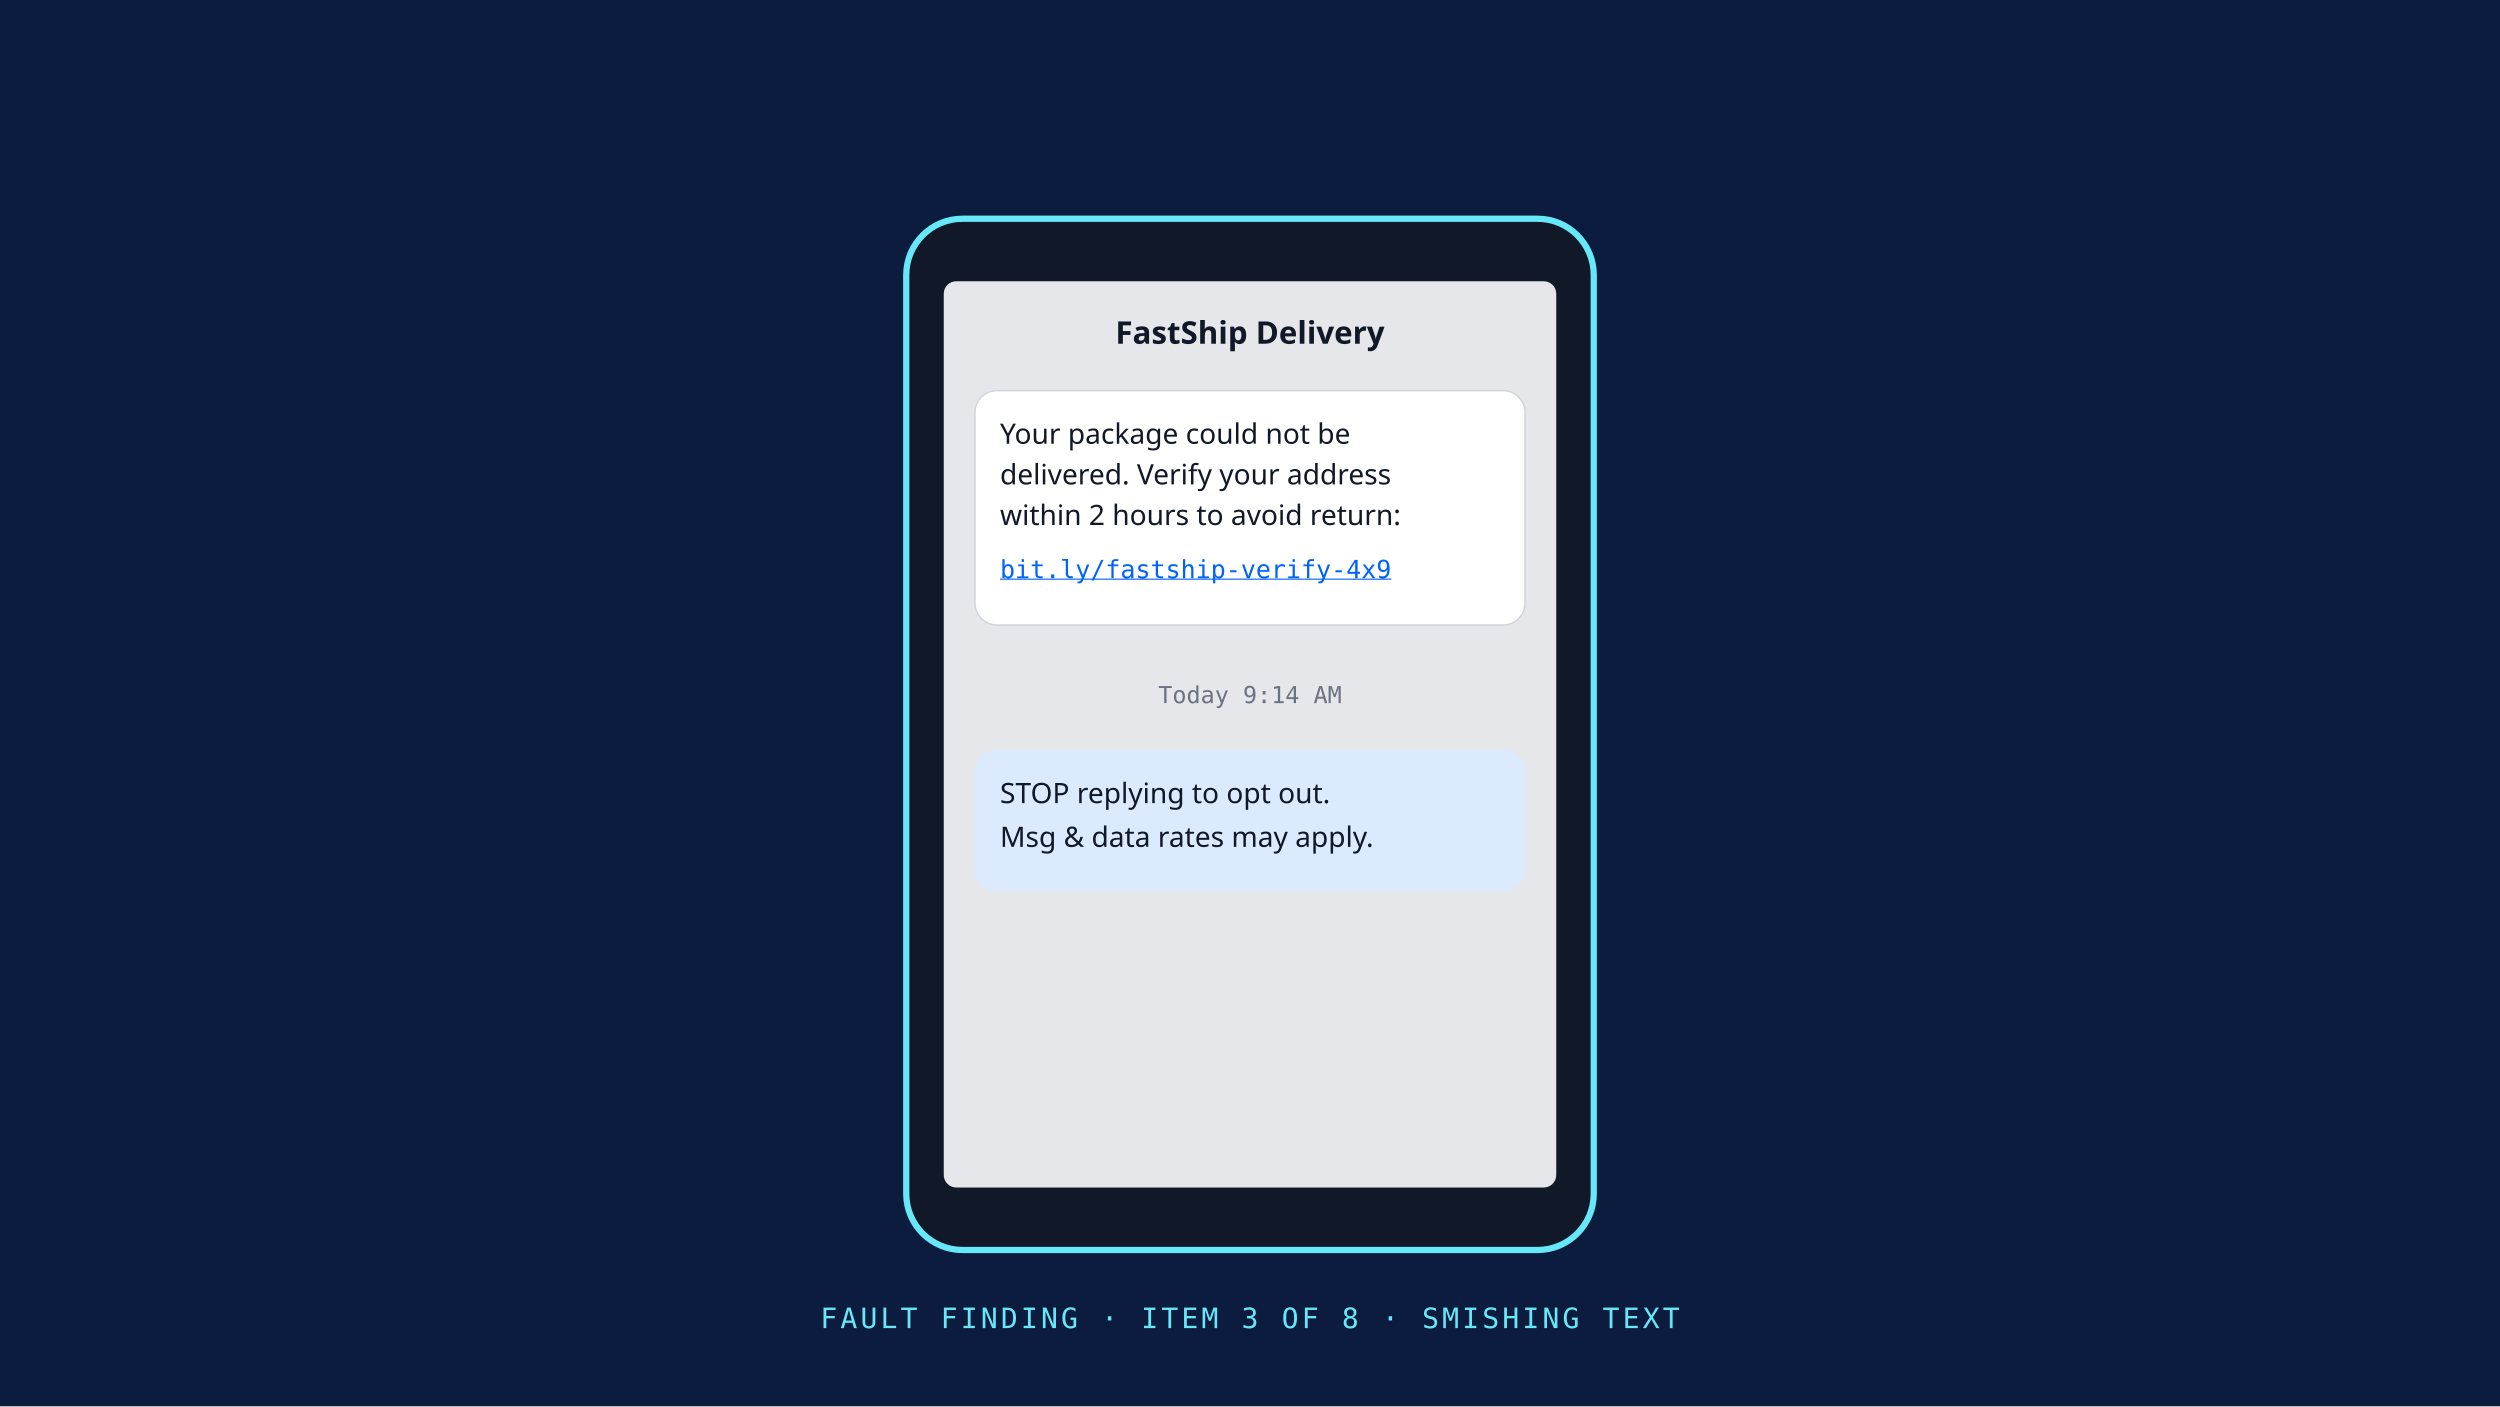
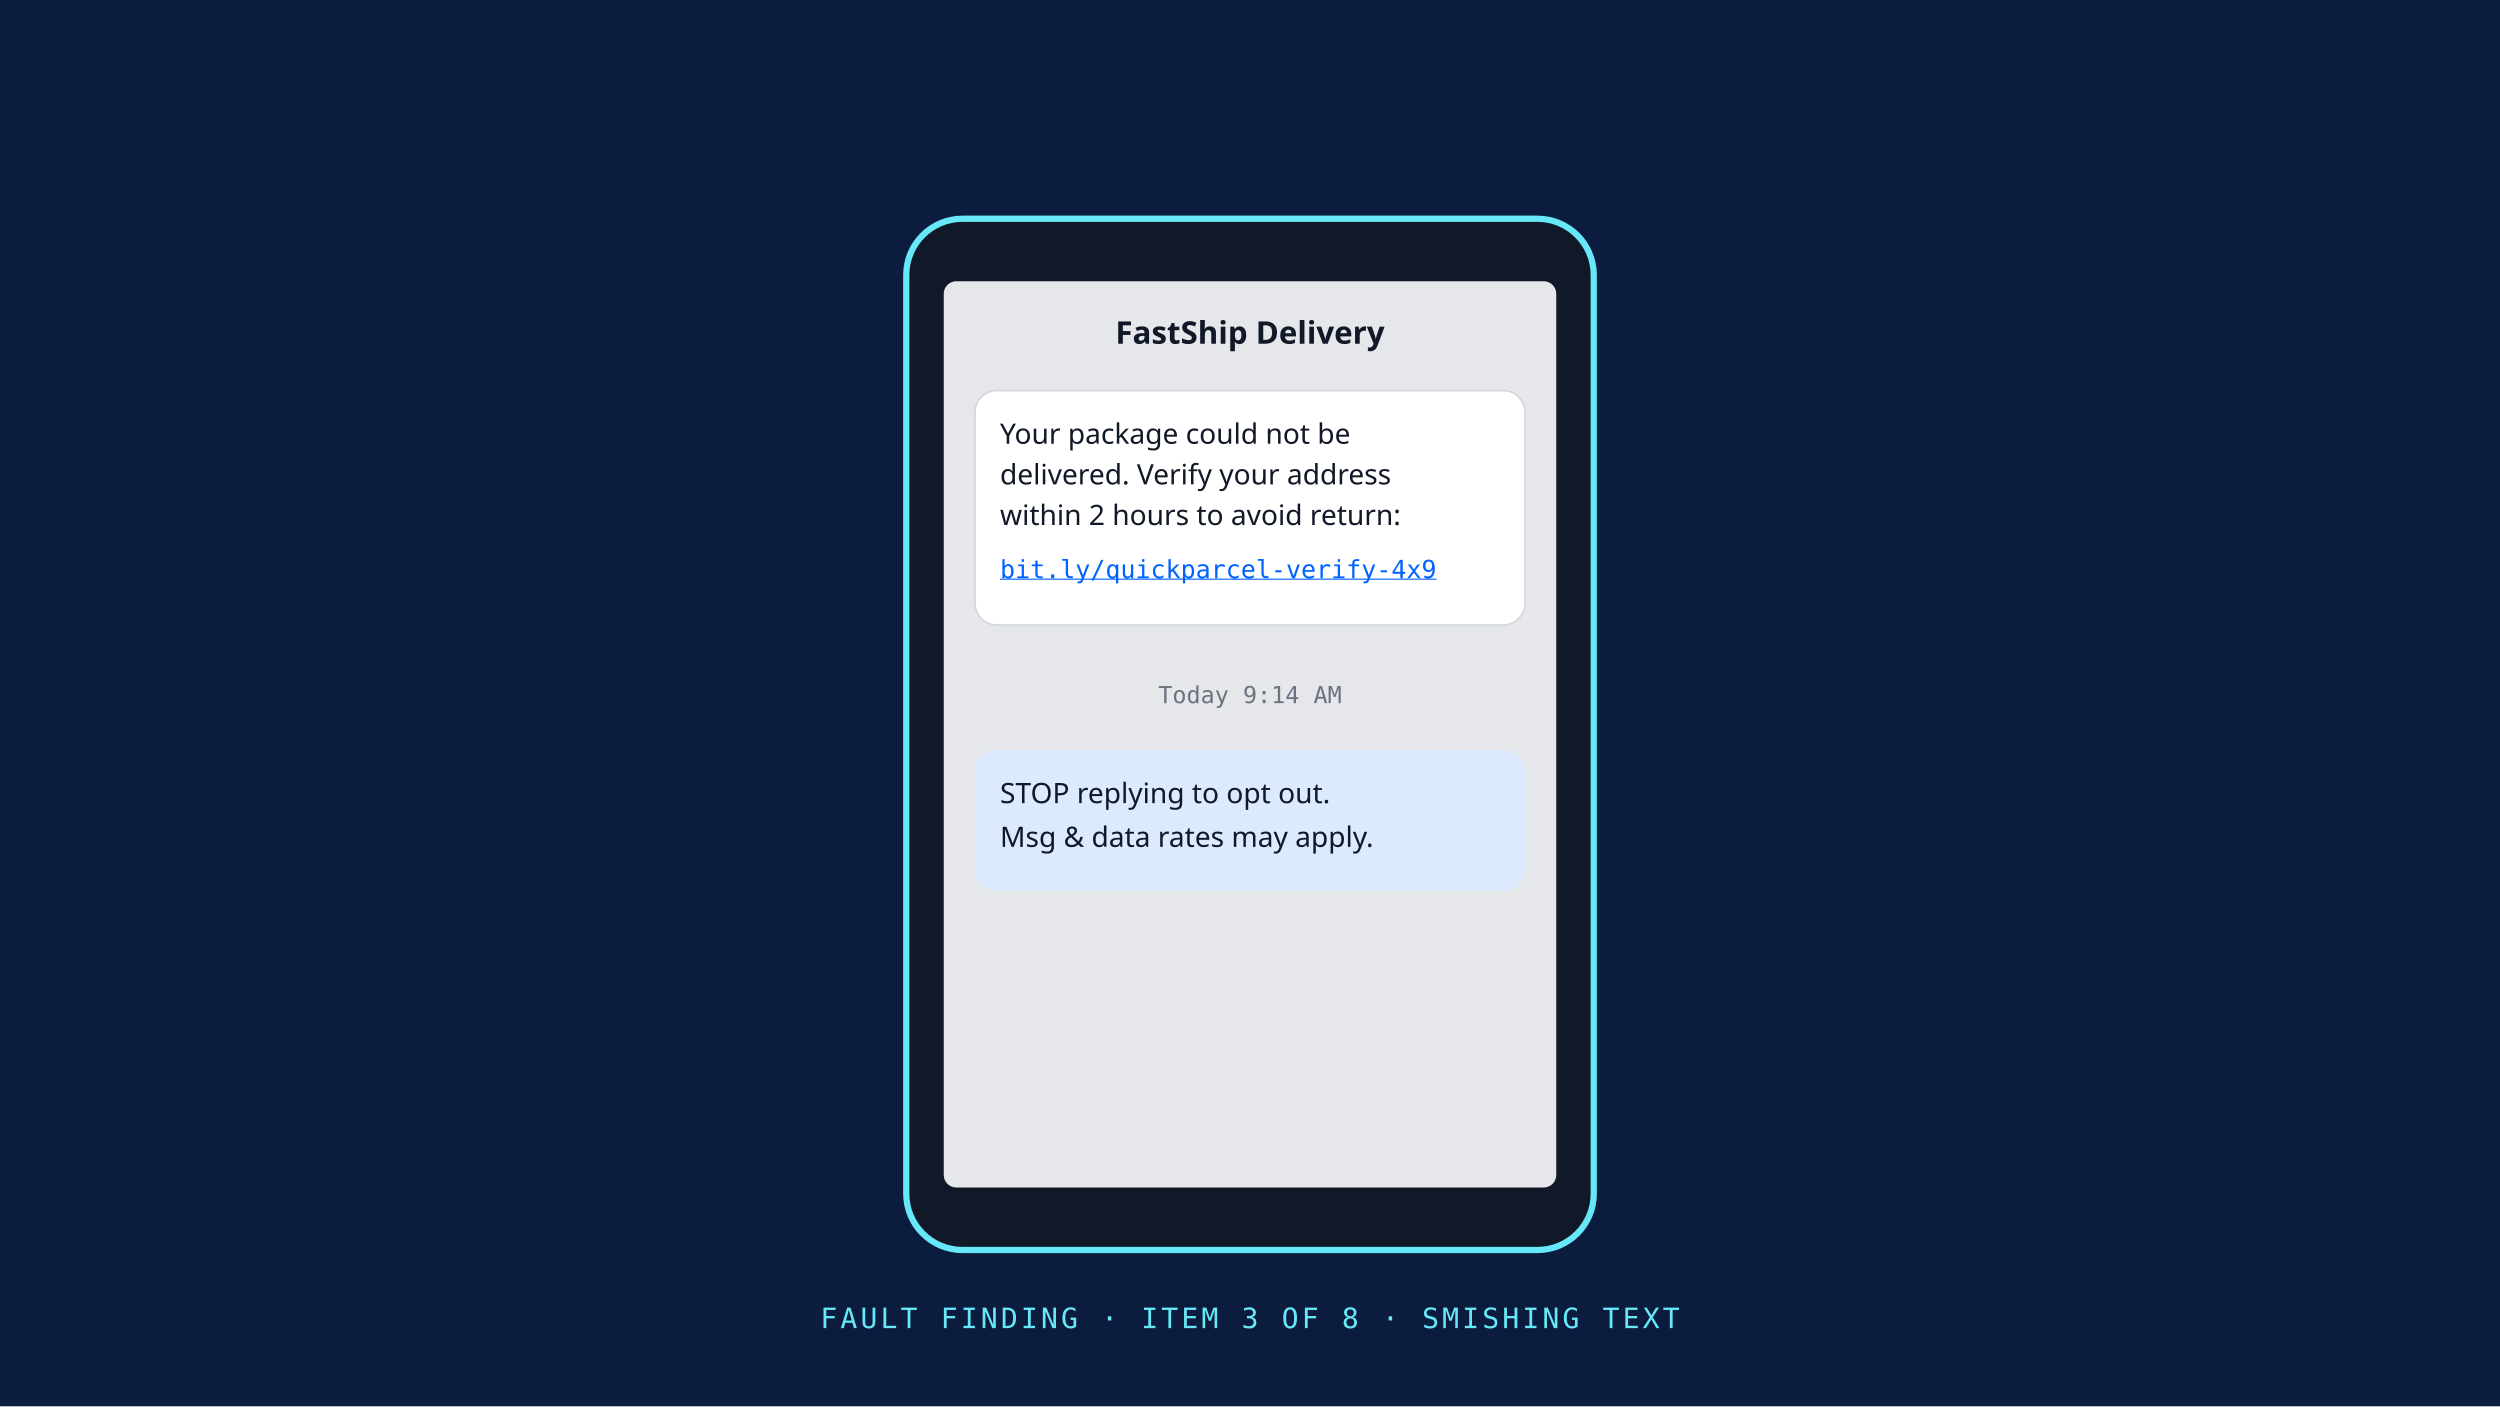
<svg xmlns="http://www.w3.org/2000/svg" viewBox="0 0 1600 900">
  <rect width="1600" height="900" fill="#0b1c3e" />
  <rect x="580" y="140" width="440" height="660" rx="36" fill="#111827" stroke="#67e8f9" stroke-width="4" />
  <rect x="604" y="180" width="392" height="580" rx="8" fill="#e5e7eb" />
  <text x="800" y="220" font-family="Barlow, sans-serif" font-size="20" font-weight="700" fill="#111827" text-anchor="middle">FastShip Delivery</text>
  <g transform="translate(624,250)">
    <rect x="0" y="0" width="352" height="150" rx="14" fill="#fff" stroke="#d1d5db" />
    <text x="16" y="34" font-family="Barlow, sans-serif" font-size="18" fill="#111827">Your package could not be</text>
    <text x="16" y="60" font-family="Barlow, sans-serif" font-size="18" fill="#111827">delivered. Verify your address</text>
    <text x="16" y="86" font-family="Barlow, sans-serif" font-size="18" fill="#111827">within 2 hours to avoid return:</text>
-     <text x="16" y="120" font-family="Space Mono, monospace" font-size="16" fill="#0062ff" text-decoration="underline">bit.ly/fastship-verify-4x9</text>
+     <text x="16" y="120" font-family="Space Mono, monospace" font-size="16" fill="#0062ff" text-decoration="underline">bit.ly/quickparcel-verify-4x9</text>
  </g>
  <text x="800" y="450" font-family="Space Mono, monospace" font-size="15" fill="#6b7280" text-anchor="middle">Today 9:14 AM</text>
  <g transform="translate(624,480)">
    <rect x="0" y="0" width="352" height="90" rx="14" fill="#dbeafe" />
    <text x="16" y="34" font-family="Barlow, sans-serif" font-size="18" fill="#111827">STOP replying to opt out.</text>
    <text x="16" y="62" font-family="Barlow, sans-serif" font-size="18" fill="#111827">Msg &amp; data rates may apply.</text>
  </g>
  <text x="800" y="850" font-family="Space Mono, monospace" font-size="18" fill="#67e8f9" text-anchor="middle" letter-spacing="2">FAULT FINDING · ITEM 3 OF 8 · SMISHING TEXT</text>
</svg>
